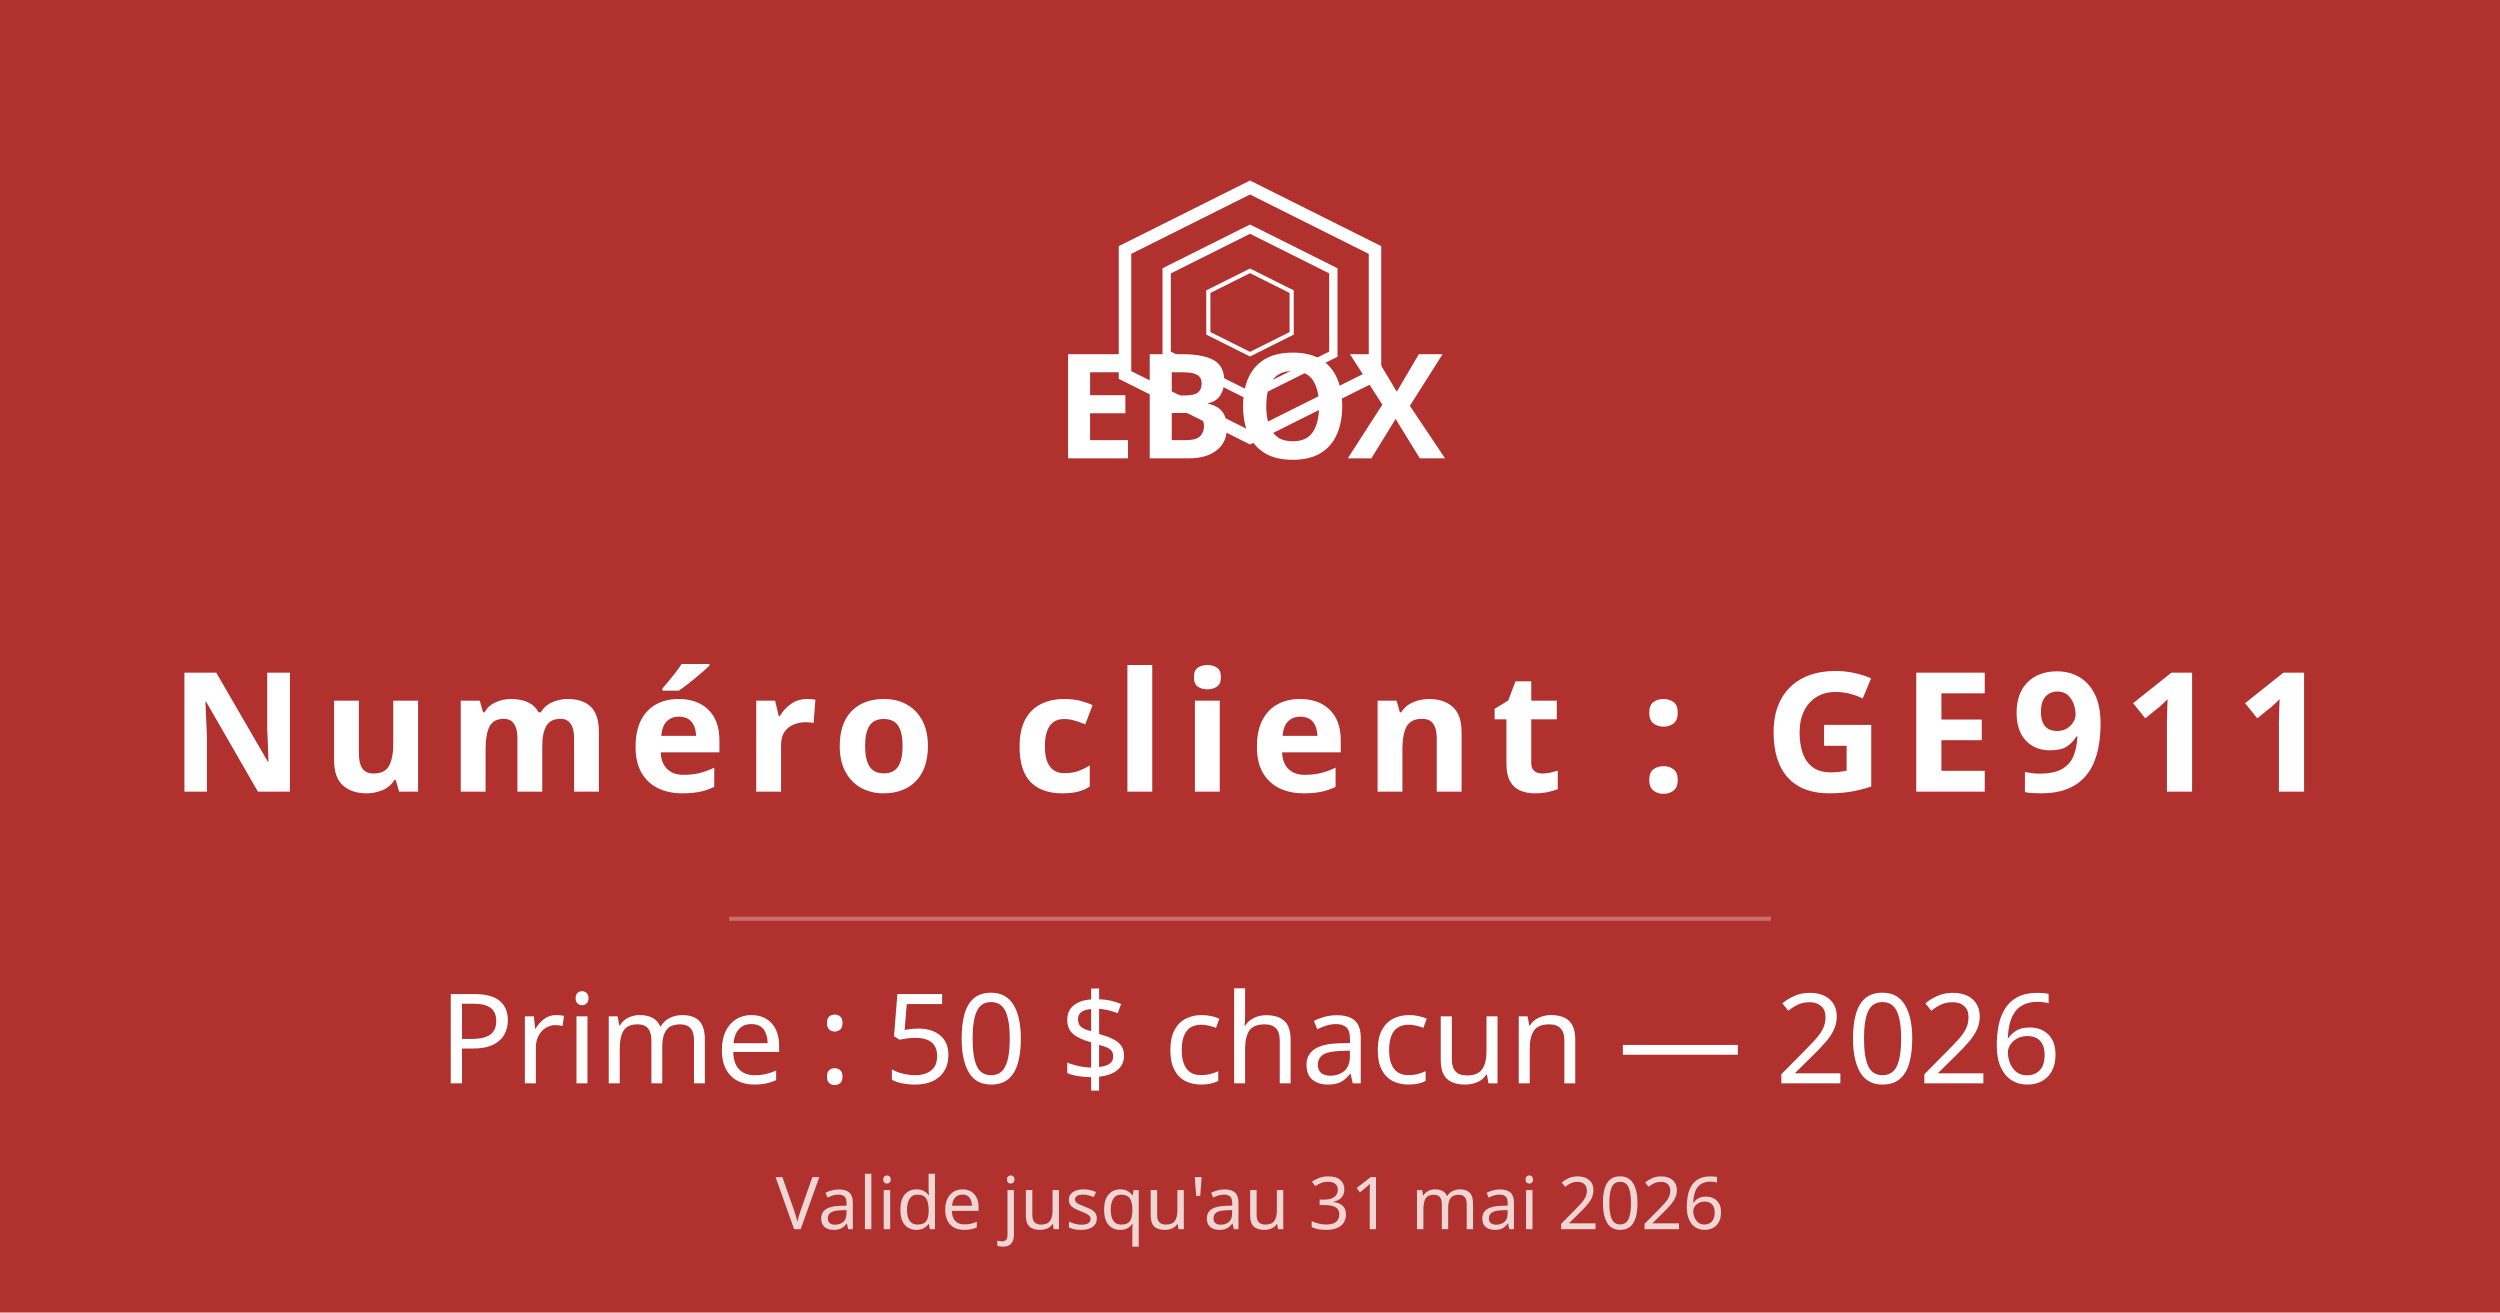
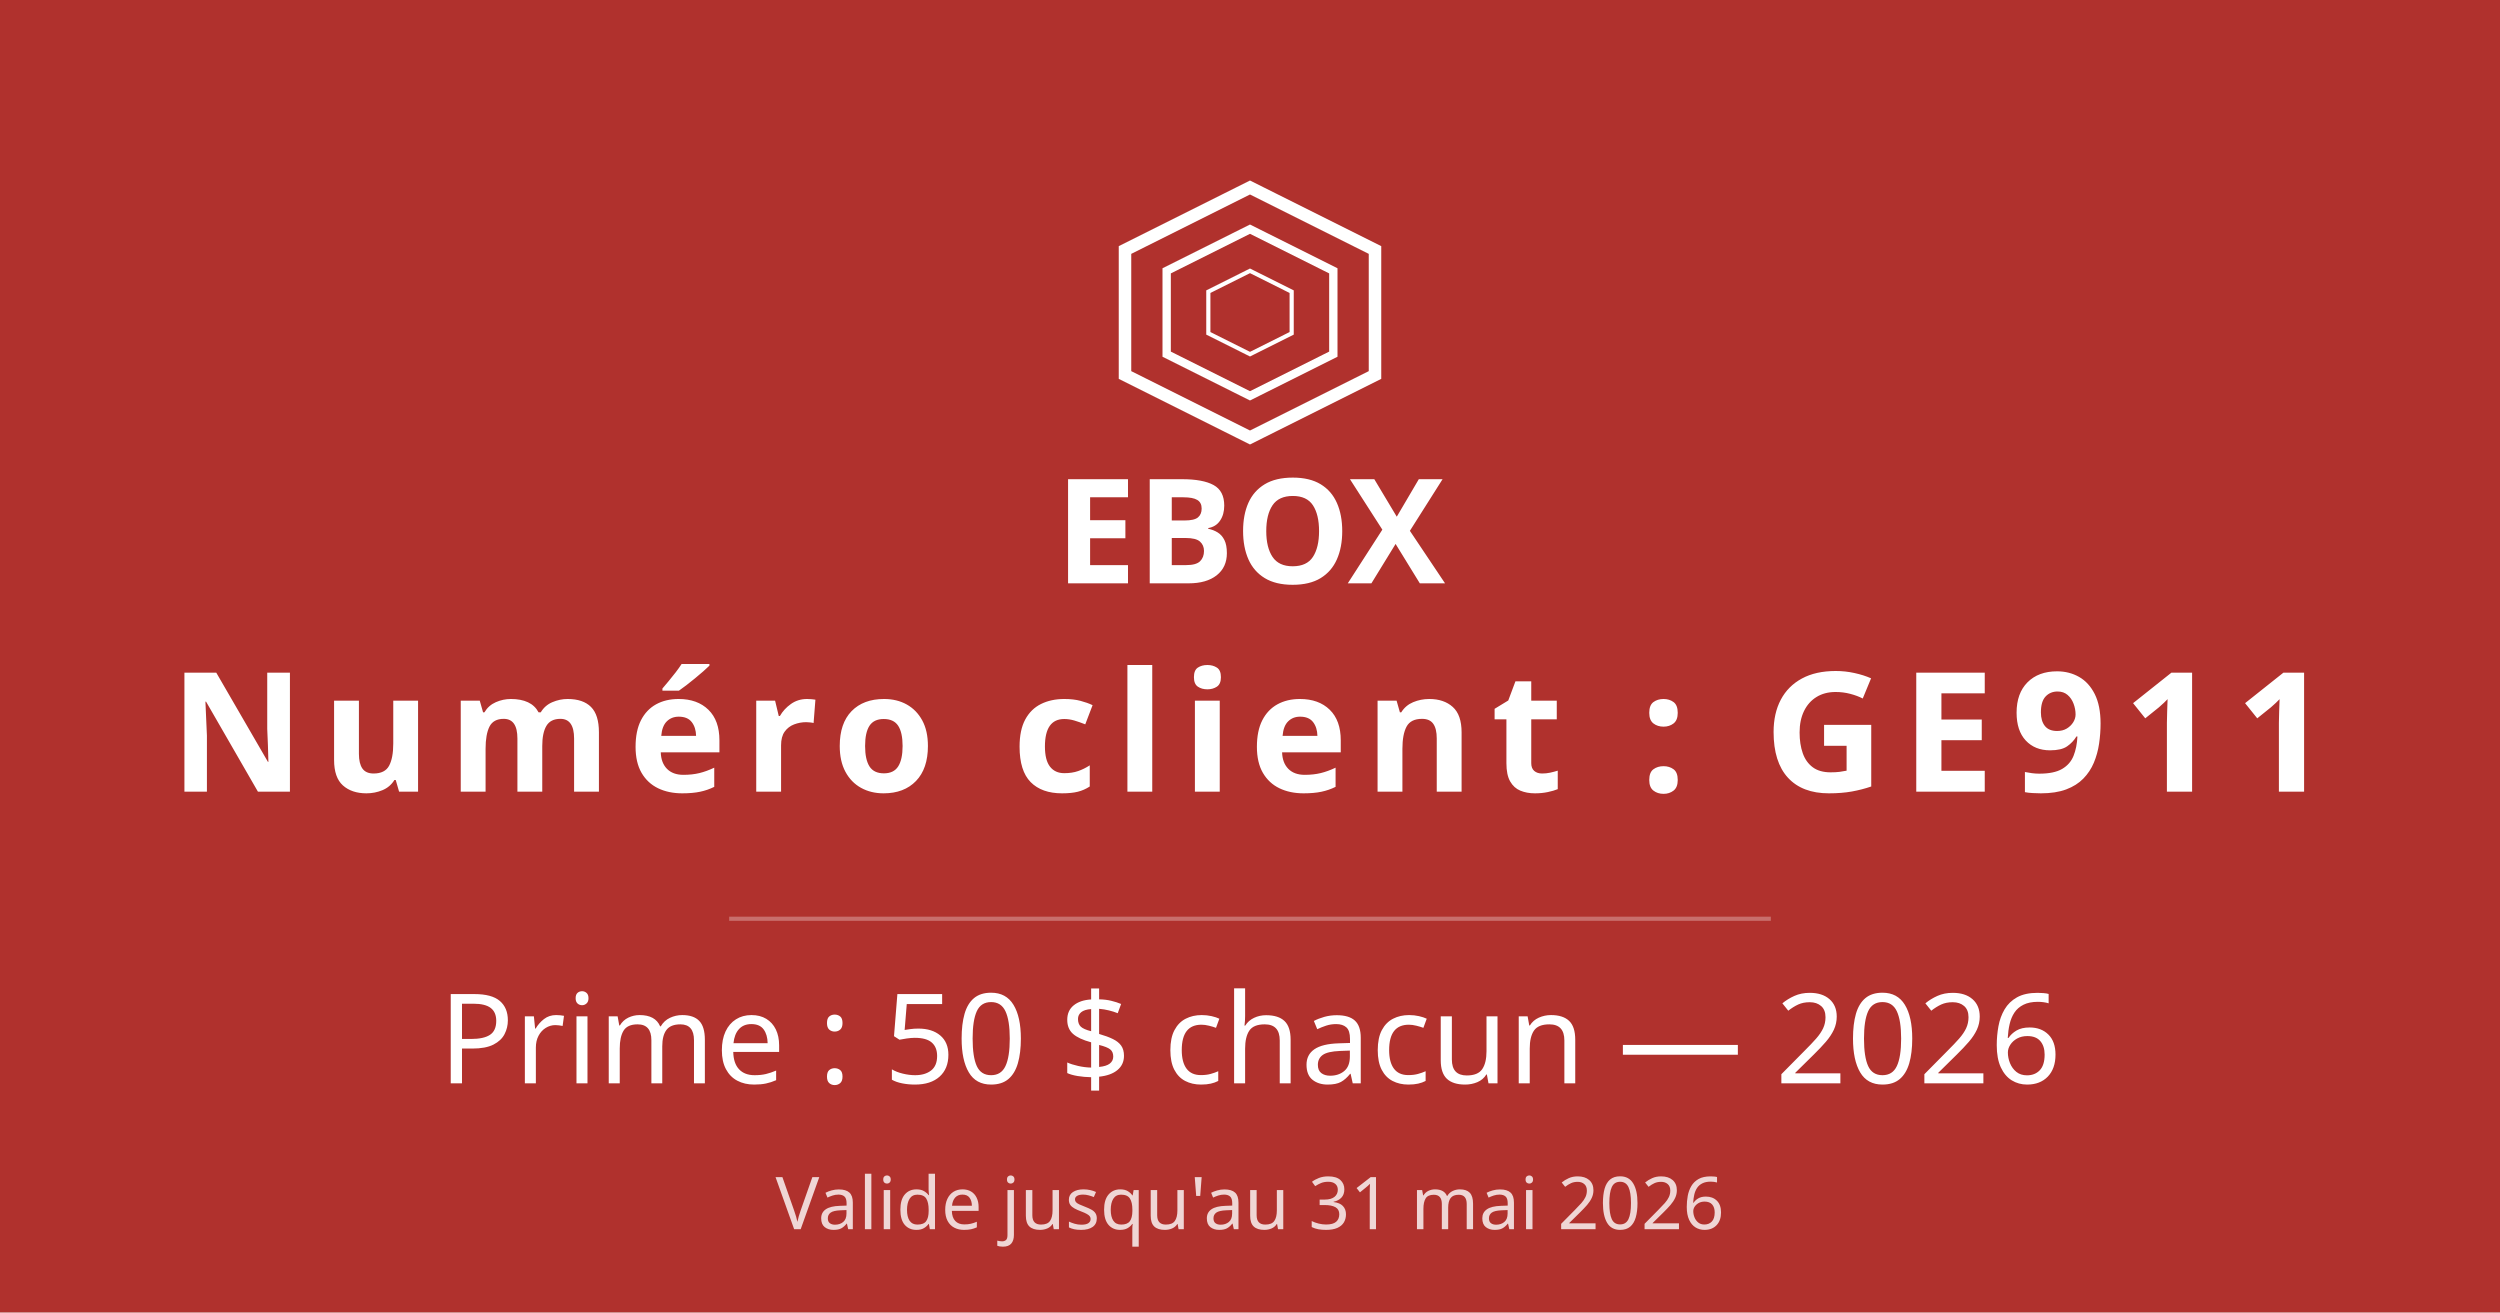
<svg xmlns="http://www.w3.org/2000/svg" width="1200" height="630">
  <rect width="100%" height="100%" fill="#b0312d" />
  <g fill="white" font-family="sans-serif" text-anchor="middle">
    <g transform="translate(600, 150)">
      <path d="M-60 -30 L-60 30 L0 60 L60 30 L60 -30 L0 -60 Z" fill="none" stroke="white" stroke-width="6" />
      <path d="M-40 -20 L-40 20 L0 40 L40 20 L40 -20 L0 -40 Z" fill="none" stroke="white" stroke-width="4" />
      <path d="M-20 -10 L-20 10 L0 20 L20 10 L20 -10 L0 -20 Z" fill="none" stroke="white" stroke-width="2" />
    </g>
-     <text x="600" y="220" font-size="70" font-weight="bold">EBOX</text>
+     <text x="600" y="280" font-size="70" font-weight="bold">EBOX</text>
    <text x="600" y="380" font-size="80" font-weight="900" letter-spacing="0.1em">Numéro client : GE911</text>
    <rect x="350" y="440" width="500" height="2" fill="white" fill-opacity="0.3" />
    <text x="600" y="520" font-size="60" font-weight="500">Prime : 50 $ chacun — 2026</text>
    <text x="600" y="590" font-size="35" font-weight="400" fill-opacity="0.8">Valide jusqu'au 31 mai 2026</text>
  </g>
</svg>
